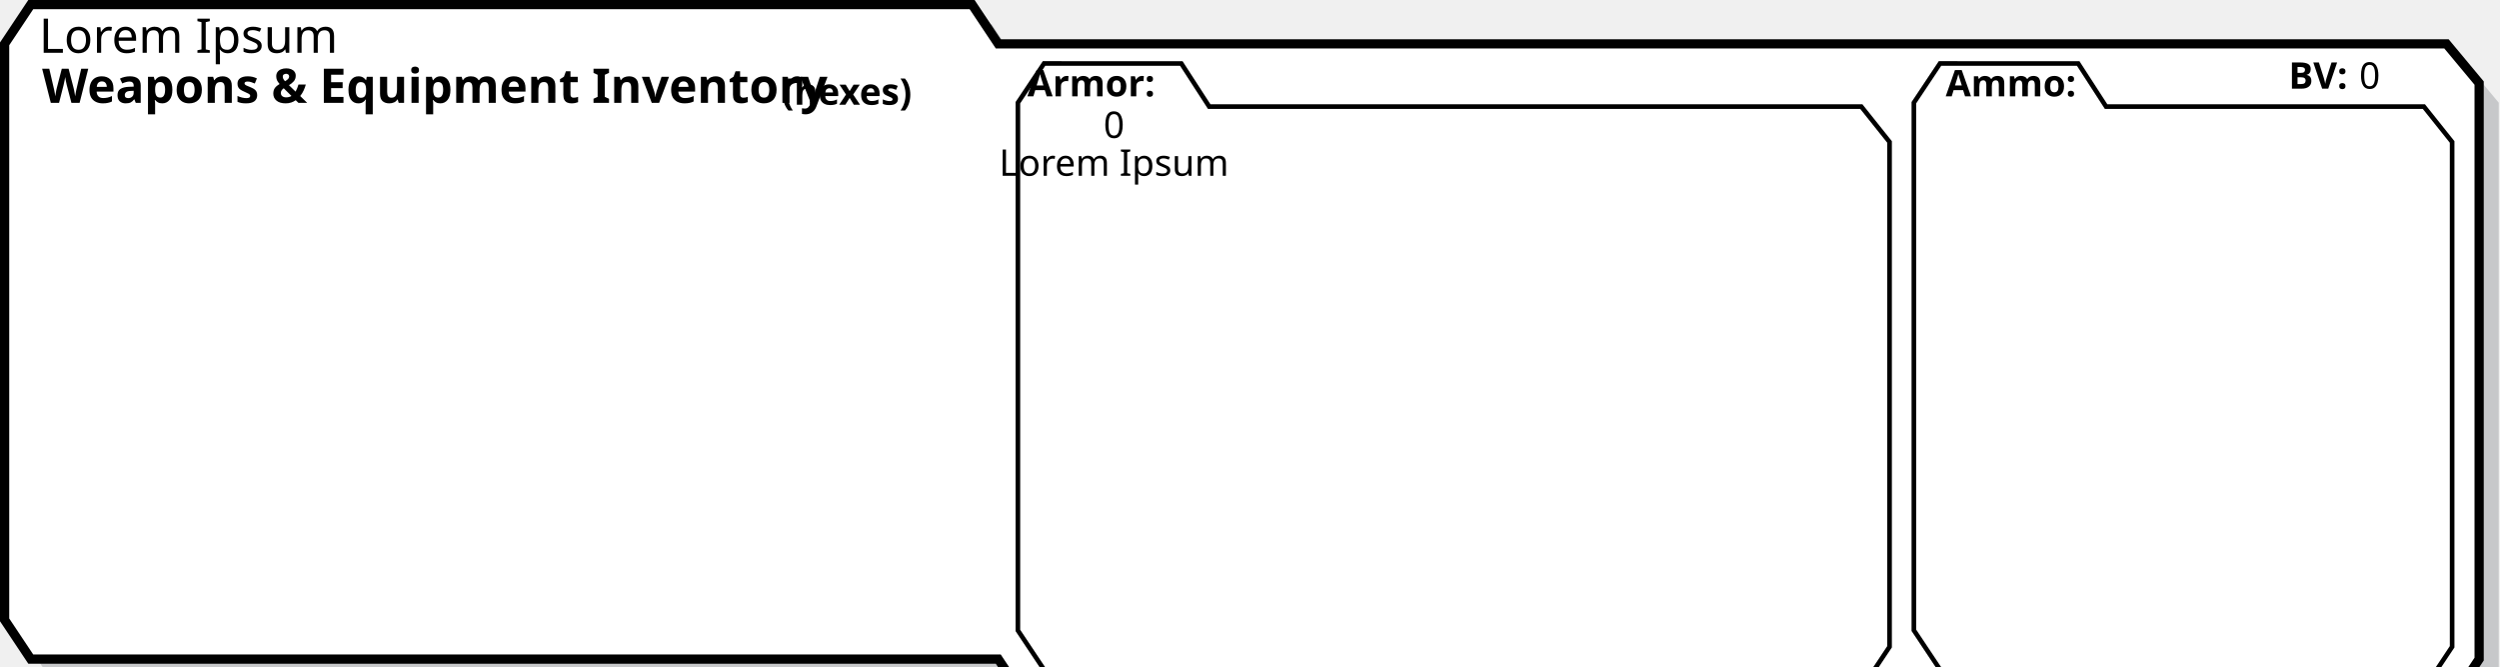
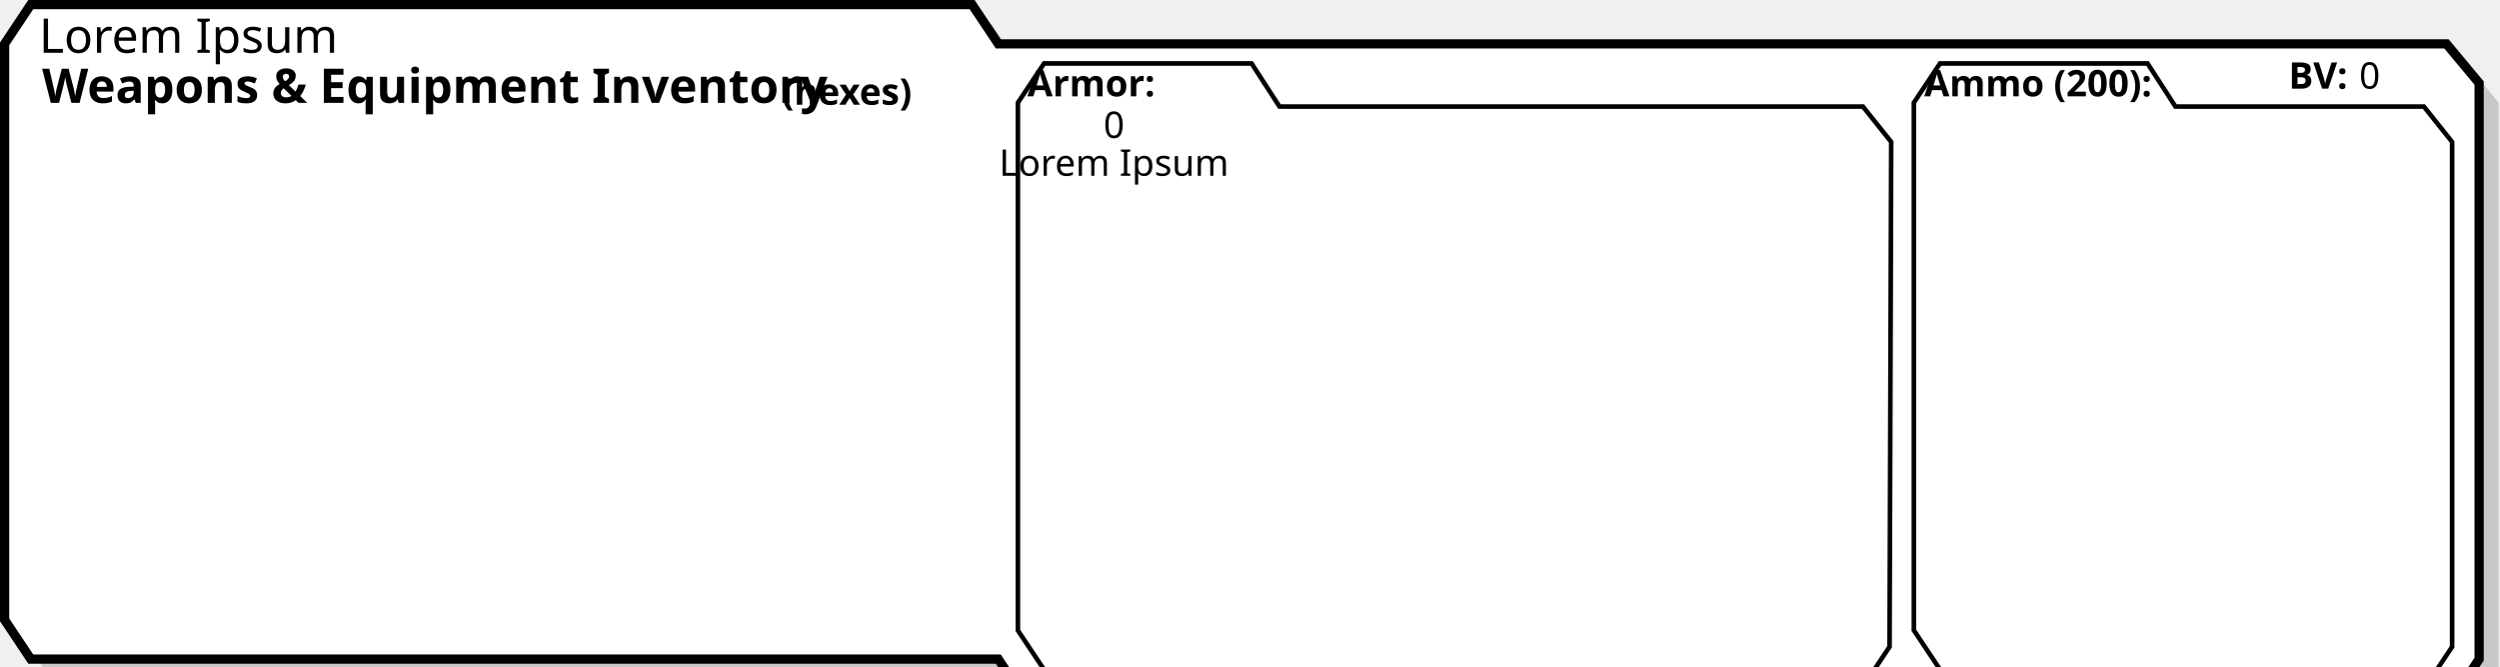
<svg xmlns="http://www.w3.org/2000/svg" contentScriptType="text/ecmascript" width="559" zoomAndPan="magnify" contentStyleType="text/css" height="149.06" preserveAspectRatio="xMidYMid" version="1.0" id="svg77">
  <defs id="defs77">
    <clipPath clipPathUnits="userSpaceOnUse" id="clipPath78">
      <path d="M 0,783 H 603 V 0 H 0 Z" transform="translate(-581.5045,-643.3936)" id="path78" />
    </clipPath>
    <clipPath clipPathUnits="userSpaceOnUse" id="clipPath80">
      <path d="M 0,783 H 603 V 0 H 0 Z" transform="translate(-577.2525,-647.6454)" id="path80" />
    </clipPath>
    <clipPath clipPathUnits="userSpaceOnUse" id="clipPath82">
      <path d="M 0,783 H 603 V 0 H 0 Z" transform="translate(-445.441,-650.4825)" id="path82" />
    </clipPath>
    <clipPath clipPathUnits="userSpaceOnUse" id="clipPath84">
      <path d="M 0,783 H 603 V 0 H 0 Z" transform="translate(-570.647,-650.4825)" id="path84" />
    </clipPath>
    <clipPath clipPathUnits="userSpaceOnUse" id="clipPath82-4">
      <path d="M 0,783 H 603 V 0 H 0 Z" transform="translate(-445.441,-650.4825)" id="path82-5" />
    </clipPath>
    <clipPath clipPathUnits="userSpaceOnUse" id="clipPath84-5">
      <path d="M 0,783 H 603 V 0 H 0 Z" transform="translate(-570.647,-650.4825)" id="path84-1" />
    </clipPath>
    <clipPath clipPathUnits="userSpaceOnUse" id="clipPath82-42">
      <path d="M 0,783 H 603 V 0 H 0 Z" transform="translate(-445.441,-650.4825)" id="path82-3" />
    </clipPath>
  </defs>
  <g id="rs_template" transform="translate(-2.110329,0.3332098)">
    <path id="path77" d="m -16.258,-79.478 -5.668,-8.502 H -331.654 l -5.669,8.502 -209.764,0.001 -5.67,8.504 V 53.861 l 5.67,8.504 h 204.094 l 5.669,-8.504 313.98,-10e-4 7.085,-8.504 z" style="fill:#c7c8ca;fill-opacity:1;fill-rule:nonzero;stroke:none" transform="matrix(1.031738,0,0,-1.031738,577.8292,69.42856)" clip-path="url(#clipPath78)" />
    <path id="path79" d="m -16.258,-79.478 -5.668,-8.502 H -331.654 l -5.669,8.502 -209.764,0.001 -5.67,8.503 V 53.861 l 5.67,8.503 h 204.094 l 5.669,-8.503 313.98,-10e-4 7.085,-8.504 z" style="fill:#ffffff;fill-opacity:1;fill-rule:nonzero;stroke:#000000;stroke-width:2;stroke-linecap:round;stroke-linejoin:miter;stroke-miterlimit:10;stroke-dasharray:none;stroke-opacity:1" transform="matrix(1.031738,0,0,-1.031738,573.4422,65.04181)" clip-path="url(#clipPath80)" />
    <text id="ammoEntryLabel" x="434.169" y="31.443" style="font-style:normal;font-variant:normal;font-weight:bold;font-stretch:normal;font-size:6.667px;font-family:Eurostile;-inkscape-font-specification:'Eurostile, Bold';font-variant-ligatures:normal;font-variant-caps:normal;font-variant-numeric:normal;font-variant-east-asian:normal;text-align:start;text-anchor:start;fill:#000000;stroke-width:1.033" xml:space="preserve" visibility="hidden">Ammo:</text>
    <text fill="#000000" x="529.836" id="bv" y="19.491" style="font-style:normal;font-variant:normal;font-weight:normal;font-stretch:normal;font-size:8.2px;font-family:Eurostile;-inkscape-font-specification:'Eurostile, Normal';font-variant-ligatures:normal;font-variant-caps:normal;font-variant-numeric:normal;font-variant-east-asian:normal;text-anchor:start;fill:#000000" text-anchor="start">0</text>
    <text id="text85" xml:space="preserve" x="11.54" y="22.668" style="font-style:normal;font-variant:normal;font-weight:bold;font-stretch:normal;font-size:10.667px;font-family:Eurostile;-inkscape-font-specification:'Eurostile, Bold';font-variant-ligatures:normal;font-variant-caps:normal;font-variant-numeric:normal;font-variant-east-asian:normal;stroke-width:1.033">
      <tspan id="tspan86" style="font-style:normal;font-variant:normal;font-weight:bold;font-stretch:normal;font-size:10.667px;font-family:Eurostile;-inkscape-font-specification:'Eurostile, Bold';font-variant-ligatures:normal;font-variant-caps:normal;font-variant-numeric:normal;font-variant-east-asian:normal;writing-mode:lr-tb;fill:#000000;fill-opacity:1;fill-rule:nonzero;stroke:none;stroke-width:1.033" x="11.54" dx="0 -0.269 0 0 0 0 0 0 0 0 0 0 0 0 0 0 0 0 0 0 0 0 0 0 0 0 0 0 0.074" y="22.668">Weapons &amp; Equipment Inventory</tspan>
    </text>
    <text id="text86" xml:space="preserve" x="176.938" y="23.087" style="font-style:normal;font-variant:normal;font-weight:bold;font-stretch:normal;font-size:8.2px;font-family:Eurostile;-inkscape-font-specification:'Eurostile, Bold';font-variant-ligatures:normal;font-variant-caps:normal;font-variant-numeric:normal;font-variant-east-asian:normal;stroke-width:1.033">
      <tspan id="tspan87" style="font-style:normal;font-variant:normal;font-weight:bold;font-stretch:normal;font-size:8.2px;font-family:Eurostile;-inkscape-font-specification:'Eurostile, Bold';font-variant-ligatures:normal;font-variant-caps:normal;font-variant-numeric:normal;font-variant-east-asian:normal;writing-mode:lr-tb;fill:#000000;fill-opacity:1;fill-rule:nonzero;stroke:none;stroke-width:1.033" x="176.938" y="23.087">(hexes)</tspan>
    </text>
    <text id="text91" xml:space="preserve" x="263.764" y="21.208" style="font-style:normal;font-variant:normal;font-weight:bold;font-stretch:normal;font-size:8.2px;font-family:Eurostile;-inkscape-font-specification:'Eurostile, Bold';font-variant-ligatures:normal;font-variant-caps:normal;font-variant-numeric:normal;font-variant-east-asian:normal;text-align:center;text-anchor:middle;stroke-width:1.033">
      <tspan id="tspan92" style="font-style:normal;font-variant:normal;font-weight:bold;font-stretch:normal;font-size:8.2px;font-family:Eurostile;-inkscape-font-specification:'Eurostile, Bold';font-variant-ligatures:normal;font-variant-caps:normal;font-variant-numeric:normal;font-variant-east-asian:normal;text-align:center;writing-mode:lr-tb;text-anchor:middle;fill:#000000;fill-opacity:1;fill-rule:nonzero;stroke:none;stroke-width:1.033" x="251.537" dx="0 0 0.058" y="21.208">Armor:</tspan>
    </text>
    <text id="text91-0-4" xml:space="preserve" x="514.06" y="19.491" style="font-style:normal;font-variant:normal;font-weight:bold;font-stretch:normal;font-size:8.2px;font-family:Eurostile;-inkscape-font-specification:'Eurostile, Bold';font-variant-ligatures:normal;font-variant-caps:normal;font-variant-numeric:normal;font-variant-east-asian:normal;stroke-width:1.033">
      <tspan id="tspan92-9-8" style="font-style:normal;font-variant:normal;font-weight:bold;font-stretch:normal;font-size:8.2px;font-family:Eurostile;-inkscape-font-specification:'Eurostile, Bold';font-variant-ligatures:normal;font-variant-caps:normal;font-variant-numeric:normal;font-variant-east-asian:normal;writing-mode:lr-tb;fill:#000000;fill-opacity:1;fill-rule:nonzero;stroke:none;stroke-width:1.033" x="514.06" y="19.491">BV:</tspan>
    </text>
    <text fill="#000000" x="251.3" id="armorType" y="38.968" style="font-style:normal;font-variant:normal;font-weight:normal;font-stretch:normal;font-size:8.2px;font-family:Eurostile;-inkscape-font-specification:'Eurostile, Normal';font-variant-ligatures:normal;font-variant-caps:normal;font-variant-numeric:normal;font-variant-east-asian:normal;text-align:center;text-anchor:middle;fill:#000000" text-anchor="start">Lorem Ipsum</text>
    <text fill="#000000" x="251.3" id="textArmor_GUN" y="30.51" style="font-style:normal;font-variant:normal;font-weight:normal;font-stretch:normal;font-size:8.2px;font-family:Eurostile;-inkscape-font-specification:'Eurostile, Normal';font-variant-ligatures:normal;font-variant-caps:normal;font-variant-numeric:normal;font-variant-east-asian:normal;text-align:center;text-anchor:middle;fill:#000000" text-anchor="start">0</text>
    <rect fill="none" x="11.529" width="211.277" id="inventory" height="128.682" y="22.689" style="stroke-width:0.52" />
    <text fill="#000000" x="10.852" id="type" y="11.471" style="font-style:normal;font-variant:normal;font-weight:normal;font-stretch:normal;font-size:10.667px;font-family:Eurostile;-inkscape-font-specification:'Eurostile, Normal';font-variant-ligatures:normal;font-variant-caps:normal;font-variant-numeric:normal;font-variant-east-asian:normal;text-anchor:start;fill:#000000" text-anchor="start">Lorem Ipsum</text>
    <g style="display:inline" fill="none" id="ammoPips" transform="translate(450,27)">
      <rect x="-16" width="112" y="0.002" height="117.375" id="ammoPipsGUN" />
    </g>
-     <path id="path81-7" d="m -12.273,-79.644 -3.322,-4.982 H -195.576 l -5.684,8.524 V 38.267 l 5.67,8.504 29.763,-0.004 6.049,-9.343 h 141.38 l 6.125,-7.665 z" style="fill:none;stroke:#000000;stroke-width:1;stroke-linecap:butt;stroke-linejoin:miter;stroke-miterlimit:4;stroke-dasharray:none;stroke-opacity:1" transform="matrix(1.031738,0,0,-1.031738,437.4474,62.11467)" clip-path="url(#clipPath82-4)" />
-     <path id="path83-1" d="M -9.6923861e-7,-79.644 -3.322,-84.626 H -110.999 l -5.703,8.553 V 38.267 l 5.67,8.504 29.959,-0.004 6.049,-9.343 H -6.125 L 0,29.759 Z" style="fill:none;stroke:#000000;stroke-width:1;stroke-linecap:butt;stroke-linejoin:miter;stroke-miterlimit:4;stroke-dasharray:none;stroke-opacity:1" transform="matrix(1.031738,0,0,-1.031738,550.6271,62.11467)" clip-path="url(#clipPath84-5)" />
-     <text id="ammoLabel" x="451.937" y="21.208" style="font-style:normal;font-variant:normal;font-weight:bold;font-stretch:normal;font-size:8.2px;font-family:Eurostile;-inkscape-font-specification:'Eurostile, Bold';font-variant-ligatures:normal;font-variant-caps:normal;font-variant-numeric:normal;font-variant-east-asian:normal;text-align:center;text-anchor:middle;fill:#000000;stroke-width:1.033" xml:space="preserve">Ammo:</text>
+     <path id="path81-7" d="m -12.273,-79.644 -3.322,-4.982 H -195.576 l -5.684,8.524 V 38.267 l 5.67,8.504 45,0 6.049,-9.343 h 126.5 l 6.125,-7.665 z" style="fill:none;stroke:#000000;stroke-width:1;stroke-linecap:butt;stroke-linejoin:miter;stroke-miterlimit:4;stroke-dasharray:none;stroke-opacity:1" transform="matrix(1.031738,0,0,-1.031738,437.4474,62.11467)" clip-path="url(#clipPath82-4)" />
+     <path id="path83-1" d="M -9.6923861e-7,-79.644 -3.322,-84.626 H -110.999 l -5.703,8.553 V 38.267 l 5.67,8.504 45,0 6.049,-9.343 H -6.125 L 0,29.759 Z" style="fill:none;stroke:#000000;stroke-width:1;stroke-linecap:butt;stroke-linejoin:miter;stroke-miterlimit:4;stroke-dasharray:none;stroke-opacity:1" transform="matrix(1.031738,0,0,-1.031738,550.6271,62.11467)" clip-path="url(#clipPath84-5)" />
+     <text id="ammoLabel" x="458" y="21.208" style="font-style:normal;font-variant:normal;font-weight:bold;font-stretch:normal;font-size:8.2px;font-family:Eurostile;-inkscape-font-specification:'Eurostile, Bold';font-variant-ligatures:normal;font-variant-caps:normal;font-variant-numeric:normal;font-variant-east-asian:normal;text-align:center;text-anchor:middle;fill:#000000;stroke-width:1.033" xml:space="preserve">Ammo (200):</text>
    <g style="display:inline" fill="none" id="armorPips" transform="translate(274,27)">
      <rect x="0" width="146.091" y="1.563" height="115.815" id="armorPipsGUN" />
    </g>
  </g>
</svg>
